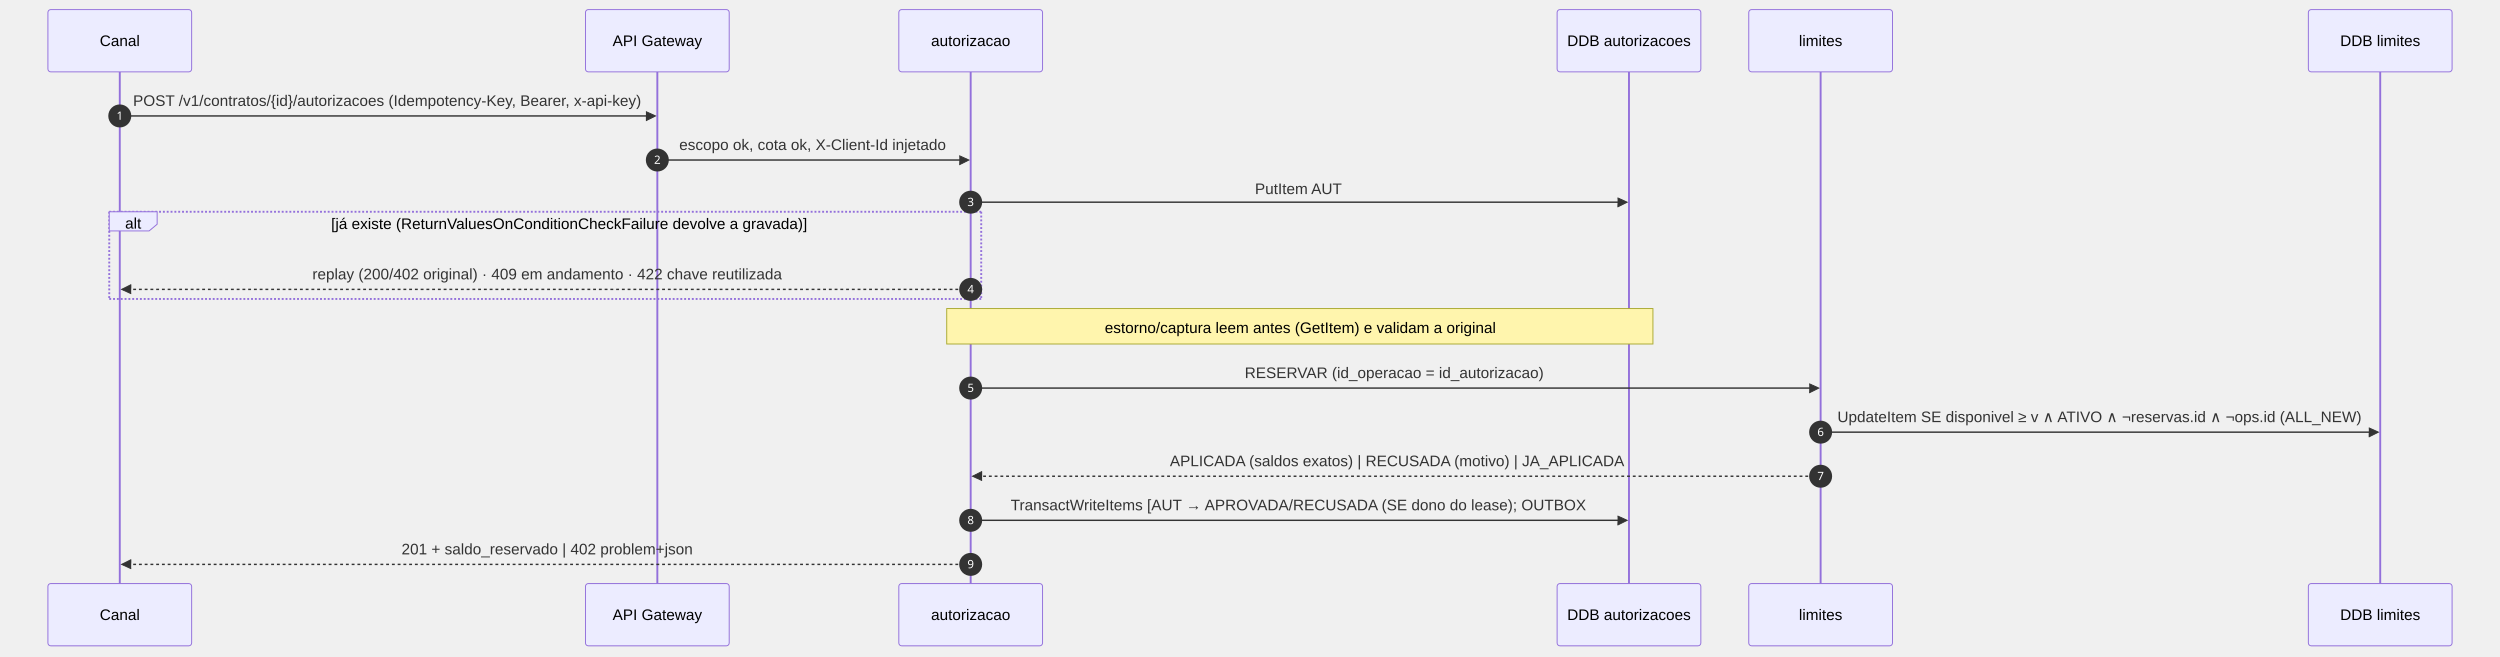
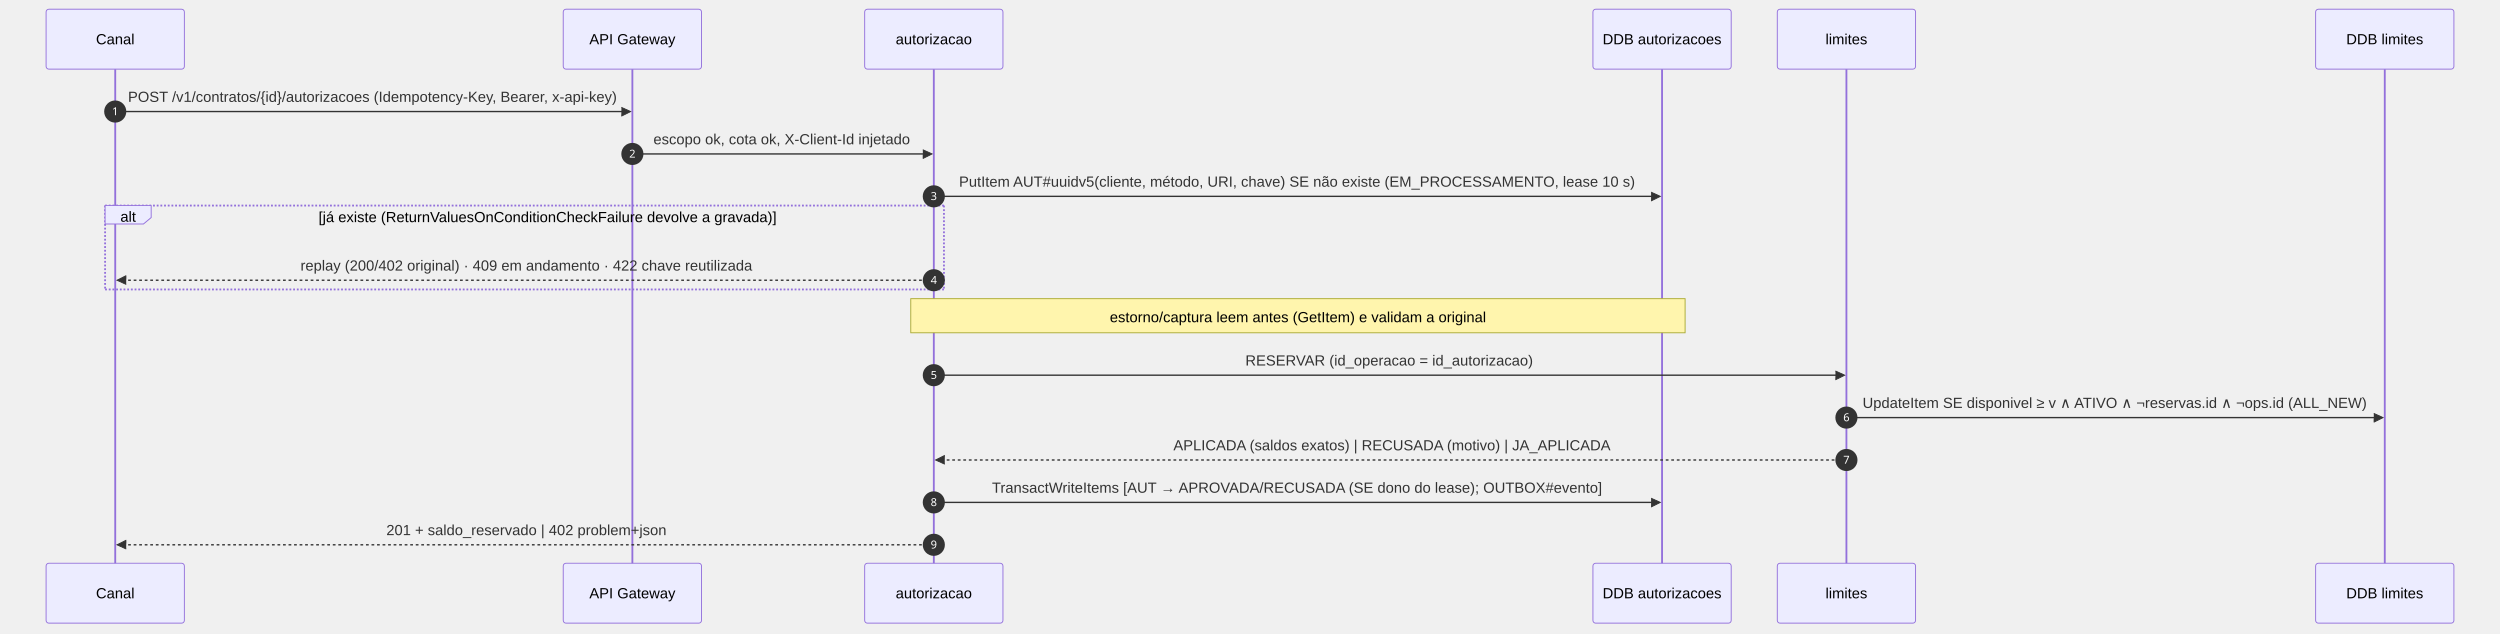
- <svg xmlns="http://www.w3.org/2000/svg" id="my-svg" width="100%" style="max-width: 2609px; background-color: white;" viewBox="-50 -10 2609 685" role="graphics-document document" aria-roledescription="sequence">
-   <g>
-     <rect x="2359" y="599" fill="#eaeaea" stroke="#666" width="150" height="65" name="DL" rx="3" ry="3" class="actor actor-bottom" />
-     <text x="2434" y="631.5" dominant-baseline="central" alignment-baseline="central" class="actor actor-box" style="text-anchor: middle; font-size: 16px; font-weight: 400;">
-       <tspan x="2434" dy="0">DDB limites</tspan>
-     </text>
-   </g>
-   <g>
-     <rect x="1775" y="599" fill="#eaeaea" stroke="#666" width="150" height="65" name="LIM" rx="3" ry="3" class="actor actor-bottom" />
-     <text x="1850" y="631.5" dominant-baseline="central" alignment-baseline="central" class="actor actor-box" style="text-anchor: middle; font-size: 16px; font-weight: 400;">
-       <tspan x="1850" dy="0">limites</tspan>
-     </text>
-   </g>
-   <g>
-     <rect x="1575" y="599" fill="#eaeaea" stroke="#666" width="150" height="65" name="DA" rx="3" ry="3" class="actor actor-bottom" />
-     <text x="1650" y="631.5" dominant-baseline="central" alignment-baseline="central" class="actor actor-box" style="text-anchor: middle; font-size: 16px; font-weight: 400;">
-       <tspan x="1650" dy="0">DDB autorizacoes</tspan>
-     </text>
-   </g>
-   <g>
-     <rect x="888" y="599" fill="#eaeaea" stroke="#666" width="150" height="65" name="AUT" rx="3" ry="3" class="actor actor-bottom" />
-     <text x="963" y="631.5" dominant-baseline="central" alignment-baseline="central" class="actor actor-box" style="text-anchor: middle; font-size: 16px; font-weight: 400;">
+ <svg xmlns="http://www.w3.org/2000/svg" id="my-svg" width="100%" style="max-width: 2712px; background-color: white;" viewBox="-50 -10 2712 687" role="graphics-document document" aria-roledescription="sequence">
+   <g>
+     <rect x="2462" y="601" fill="#eaeaea" stroke="#666" width="150" height="65" name="DL" rx="3" ry="3" class="actor actor-bottom" />
+     <text x="2537" y="633.5" dominant-baseline="central" alignment-baseline="central" class="actor actor-box" style="text-anchor: middle; font-size: 16px; font-weight: 400;">
+       <tspan x="2537" dy="0">DDB limites</tspan>
+     </text>
+   </g>
+   <g>
+     <rect x="1878" y="601" fill="#eaeaea" stroke="#666" width="150" height="65" name="LIM" rx="3" ry="3" class="actor actor-bottom" />
+     <text x="1953" y="633.5" dominant-baseline="central" alignment-baseline="central" class="actor actor-box" style="text-anchor: middle; font-size: 16px; font-weight: 400;">
+       <tspan x="1953" dy="0">limites</tspan>
+     </text>
+   </g>
+   <g>
+     <rect x="1678" y="601" fill="#eaeaea" stroke="#666" width="150" height="65" name="DA" rx="3" ry="3" class="actor actor-bottom" />
+     <text x="1753" y="633.5" dominant-baseline="central" alignment-baseline="central" class="actor actor-box" style="text-anchor: middle; font-size: 16px; font-weight: 400;">
+       <tspan x="1753" dy="0">DDB autorizacoes</tspan>
+     </text>
+   </g>
+   <g>
+     <rect x="888" y="601" fill="#eaeaea" stroke="#666" width="150" height="65" name="AUT" rx="3" ry="3" class="actor actor-bottom" />
+     <text x="963" y="633.5" dominant-baseline="central" alignment-baseline="central" class="actor actor-box" style="text-anchor: middle; font-size: 16px; font-weight: 400;">
      <tspan x="963" dy="0">autorizacao</tspan>
    </text>
  </g>
  <g>
-     <rect x="561" y="599" fill="#eaeaea" stroke="#666" width="150" height="65" name="GW" rx="3" ry="3" class="actor actor-bottom" />
-     <text x="636" y="631.5" dominant-baseline="central" alignment-baseline="central" class="actor actor-box" style="text-anchor: middle; font-size: 16px; font-weight: 400;">
+     <rect x="561" y="601" fill="#eaeaea" stroke="#666" width="150" height="65" name="GW" rx="3" ry="3" class="actor actor-bottom" />
+     <text x="636" y="633.5" dominant-baseline="central" alignment-baseline="central" class="actor actor-box" style="text-anchor: middle; font-size: 16px; font-weight: 400;">
      <tspan x="636" dy="0">API Gateway</tspan>
    </text>
  </g>
  <g>
-     <rect x="0" y="599" fill="#eaeaea" stroke="#666" width="150" height="65" name="Canal" rx="3" ry="3" class="actor actor-bottom" />
-     <text x="75" y="631.5" dominant-baseline="central" alignment-baseline="central" class="actor actor-box" style="text-anchor: middle; font-size: 16px; font-weight: 400;">
+     <rect x="0" y="601" fill="#eaeaea" stroke="#666" width="150" height="65" name="Canal" rx="3" ry="3" class="actor actor-bottom" />
+     <text x="75" y="633.5" dominant-baseline="central" alignment-baseline="central" class="actor actor-box" style="text-anchor: middle; font-size: 16px; font-weight: 400;">
      <tspan x="75" dy="0">Canal</tspan>
    </text>
  </g>
  <g>
-     <line id="actor5" x1="2434" y1="65" x2="2434" y2="599" class="actor-line 200" stroke-width="0.5px" stroke="#999" name="DL" data-et="life-line" data-id="DL" />
+     <line id="actor5" x1="2537" y1="65" x2="2537" y2="601" class="actor-line 200" stroke-width="0.5px" stroke="#999" name="DL" data-et="life-line" data-id="DL" />
    <g id="root-5" data-et="participant" data-type="participant" data-id="DL">
-       <rect x="2359" y="0" fill="#eaeaea" stroke="#666" width="150" height="65" name="DL" rx="3" ry="3" class="actor actor-top" />
-       <text x="2434" y="32.5" dominant-baseline="central" alignment-baseline="central" class="actor actor-box" style="text-anchor: middle; font-size: 16px; font-weight: 400;">
-         <tspan x="2434" dy="0">DDB limites</tspan>
-       </text>
-     </g>
-   </g>
-   <g>
-     <line id="actor4" x1="1850" y1="65" x2="1850" y2="599" class="actor-line 200" stroke-width="0.5px" stroke="#999" name="LIM" data-et="life-line" data-id="LIM" />
+       <rect x="2462" y="0" fill="#eaeaea" stroke="#666" width="150" height="65" name="DL" rx="3" ry="3" class="actor actor-top" />
+       <text x="2537" y="32.5" dominant-baseline="central" alignment-baseline="central" class="actor actor-box" style="text-anchor: middle; font-size: 16px; font-weight: 400;">
+         <tspan x="2537" dy="0">DDB limites</tspan>
+       </text>
+     </g>
+   </g>
+   <g>
+     <line id="actor4" x1="1953" y1="65" x2="1953" y2="601" class="actor-line 200" stroke-width="0.5px" stroke="#999" name="LIM" data-et="life-line" data-id="LIM" />
    <g id="root-4" data-et="participant" data-type="participant" data-id="LIM">
-       <rect x="1775" y="0" fill="#eaeaea" stroke="#666" width="150" height="65" name="LIM" rx="3" ry="3" class="actor actor-top" />
-       <text x="1850" y="32.5" dominant-baseline="central" alignment-baseline="central" class="actor actor-box" style="text-anchor: middle; font-size: 16px; font-weight: 400;">
-         <tspan x="1850" dy="0">limites</tspan>
-       </text>
-     </g>
-   </g>
-   <g>
-     <line id="actor3" x1="1650" y1="65" x2="1650" y2="599" class="actor-line 200" stroke-width="0.5px" stroke="#999" name="DA" data-et="life-line" data-id="DA" />
+       <rect x="1878" y="0" fill="#eaeaea" stroke="#666" width="150" height="65" name="LIM" rx="3" ry="3" class="actor actor-top" />
+       <text x="1953" y="32.5" dominant-baseline="central" alignment-baseline="central" class="actor actor-box" style="text-anchor: middle; font-size: 16px; font-weight: 400;">
+         <tspan x="1953" dy="0">limites</tspan>
+       </text>
+     </g>
+   </g>
+   <g>
+     <line id="actor3" x1="1753" y1="65" x2="1753" y2="601" class="actor-line 200" stroke-width="0.5px" stroke="#999" name="DA" data-et="life-line" data-id="DA" />
    <g id="root-3" data-et="participant" data-type="participant" data-id="DA">
-       <rect x="1575" y="0" fill="#eaeaea" stroke="#666" width="150" height="65" name="DA" rx="3" ry="3" class="actor actor-top" />
-       <text x="1650" y="32.5" dominant-baseline="central" alignment-baseline="central" class="actor actor-box" style="text-anchor: middle; font-size: 16px; font-weight: 400;">
-         <tspan x="1650" dy="0">DDB autorizacoes</tspan>
-       </text>
-     </g>
-   </g>
-   <g>
-     <line id="actor2" x1="963" y1="65" x2="963" y2="599" class="actor-line 200" stroke-width="0.5px" stroke="#999" name="AUT" data-et="life-line" data-id="AUT" />
+       <rect x="1678" y="0" fill="#eaeaea" stroke="#666" width="150" height="65" name="DA" rx="3" ry="3" class="actor actor-top" />
+       <text x="1753" y="32.5" dominant-baseline="central" alignment-baseline="central" class="actor actor-box" style="text-anchor: middle; font-size: 16px; font-weight: 400;">
+         <tspan x="1753" dy="0">DDB autorizacoes</tspan>
+       </text>
+     </g>
+   </g>
+   <g>
+     <line id="actor2" x1="963" y1="65" x2="963" y2="601" class="actor-line 200" stroke-width="0.5px" stroke="#999" name="AUT" data-et="life-line" data-id="AUT" />
    <g id="root-2" data-et="participant" data-type="participant" data-id="AUT">
      <rect x="888" y="0" fill="#eaeaea" stroke="#666" width="150" height="65" name="AUT" rx="3" ry="3" class="actor actor-top" />
      <text x="963" y="32.5" dominant-baseline="central" alignment-baseline="central" class="actor actor-box" style="text-anchor: middle; font-size: 16px; font-weight: 400;">
        <tspan x="963" dy="0">autorizacao</tspan>
      </text>
    </g>
  </g>
  <g>
-     <line id="actor1" x1="636" y1="65" x2="636" y2="599" class="actor-line 200" stroke-width="0.5px" stroke="#999" name="GW" data-et="life-line" data-id="GW" />
+     <line id="actor1" x1="636" y1="65" x2="636" y2="601" class="actor-line 200" stroke-width="0.5px" stroke="#999" name="GW" data-et="life-line" data-id="GW" />
    <g id="root-1" data-et="participant" data-type="participant" data-id="GW">
      <rect x="561" y="0" fill="#eaeaea" stroke="#666" width="150" height="65" name="GW" rx="3" ry="3" class="actor actor-top" />
      <text x="636" y="32.5" dominant-baseline="central" alignment-baseline="central" class="actor actor-box" style="text-anchor: middle; font-size: 16px; font-weight: 400;">
        <tspan x="636" dy="0">API Gateway</tspan>
      </text>
    </g>
  </g>
  <g>
-     <line id="actor0" x1="75" y1="65" x2="75" y2="599" class="actor-line 200" stroke-width="0.5px" stroke="#999" name="Canal" data-et="life-line" data-id="Canal" />
+     <line id="actor0" x1="75" y1="65" x2="75" y2="601" class="actor-line 200" stroke-width="0.5px" stroke="#999" name="Canal" data-et="life-line" data-id="Canal" />
    <g id="root-0" data-et="participant" data-type="participant" data-id="Canal">
      <rect x="0" y="0" fill="#eaeaea" stroke="#666" width="150" height="65" name="Canal" rx="3" ry="3" class="actor actor-top" />
      <text x="75" y="32.5" dominant-baseline="central" alignment-baseline="central" class="actor actor-box" style="text-anchor: middle; font-size: 16px; font-weight: 400;">
        <tspan x="75" dy="0">Canal</tspan>
      </text>
    </g>
  </g>
  <style>#my-svg{font-family:"trebuchet ms",verdana,arial,sans-serif;font-size:16px;fill:#333;}@keyframes edge-animation-frame{from{stroke-dashoffset:0;}}@keyframes dash{to{stroke-dashoffset:0;}}#my-svg .edge-animation-slow{stroke-dasharray:9,5!important;stroke-dashoffset:900;animation:dash 50s linear infinite;stroke-linecap:round;}#my-svg .edge-animation-fast{stroke-dasharray:9,5!important;stroke-dashoffset:900;animation:dash 20s linear infinite;stroke-linecap:round;}#my-svg .error-icon{fill:#552222;}#my-svg .error-text{fill:#552222;stroke:#552222;}#my-svg .edge-thickness-normal{stroke-width:1px;}#my-svg .edge-thickness-thick{stroke-width:3.5px;}#my-svg .edge-pattern-solid{stroke-dasharray:0;}#my-svg .edge-thickness-invisible{stroke-width:0;fill:none;}#my-svg .edge-pattern-dashed{stroke-dasharray:3;}#my-svg .edge-pattern-dotted{stroke-dasharray:2;}#my-svg .marker{fill:#333333;stroke:#333333;}#my-svg .marker.cross{stroke:#333333;}#my-svg svg{font-family:"trebuchet ms",verdana,arial,sans-serif;font-size:16px;}#my-svg p{margin:0;}#my-svg .actor{stroke:#9370DB;fill:#ECECFF;stroke-width:1;}#my-svg rect.actor.outer-path[data-look="neo"]{filter:drop-shadow(1px 2px 2px rgba(185, 185, 185, 1));}#my-svg rect.note[data-look="neo"]{stroke:#aaaa33;fill:#fff5ad;filter:drop-shadow(1px 2px 2px rgba(185, 185, 185, 1));}#my-svg text.actor&gt;tspan{fill:black;stroke:none;}#my-svg .actor-line{stroke:#9370DB;}#my-svg .innerArc{stroke-width:1.5;stroke-dasharray:none;}#my-svg .messageLine0{stroke-width:1.5;stroke-dasharray:none;stroke:#333;}#my-svg .messageLine1{stroke-width:1.5;stroke-dasharray:2,2;stroke:#333;}#my-svg [id$="-arrowhead"] path{fill:#333;stroke:#333;}#my-svg .sequenceNumber{fill:white;}#my-svg [id$="-sequencenumber"]{fill:#333;}#my-svg [id$="-crosshead"] path{fill:#333;stroke:#333;}#my-svg .messageText{fill:#333;stroke:none;}#my-svg .labelBox{stroke:#9370DB;fill:#ECECFF;filter:none;}#my-svg .labelText,#my-svg .labelText&gt;tspan{fill:black;stroke:none;}#my-svg .loopText,#my-svg .loopText&gt;tspan{fill:black;stroke:none;}#my-svg .sectionTitle,#my-svg .sectionTitle&gt;tspan{fill:black;stroke:none;}#my-svg .loopLine{stroke-width:2px;stroke-dasharray:2,2;stroke:#9370DB;fill:#9370DB;}#my-svg .note{stroke:#aaaa33;fill:#fff5ad;}#my-svg .noteText,#my-svg .noteText&gt;tspan{fill:black;stroke:none;font-weight:normal;}#my-svg .activation0{fill:#f4f4f4;stroke:#666;}#my-svg .activation1{fill:#f4f4f4;stroke:#666;}#my-svg .activation2{fill:#f4f4f4;stroke:#666;}#my-svg .actorPopupMenu{position:absolute;}#my-svg .actorPopupMenuPanel{position:absolute;fill:#ECECFF;box-shadow:0px 8px 16px 0px rgba(0,0,0,0.2);filter:drop-shadow(3px 5px 2px rgb(0 0 0 / 0.4));}#my-svg .actor-man circle,#my-svg line{fill:#ECECFF;stroke-width:2px;}#my-svg g rect.rect{filter:drop-shadow(1px 2px 2px rgba(185, 185, 185, 1));stroke:#9370DB;}#my-svg .node .neo-node{stroke:#9370DB;}#my-svg [data-look="neo"].node rect,#my-svg [data-look="neo"].cluster rect,#my-svg [data-look="neo"].node polygon{stroke:#9370DB;filter:drop-shadow(1px 2px 2px rgba(185, 185, 185, 1));}#my-svg [data-look="neo"].swimlane.cluster rect{filter:none;}#my-svg [data-look="neo"].node path{stroke:#9370DB;stroke-width:1px;}#my-svg [data-look="neo"].node .outer-path{filter:drop-shadow(1px 2px 2px rgba(185, 185, 185, 1));}#my-svg [data-look="neo"].node .neo-line path{stroke:#9370DB;filter:none;}#my-svg [data-look="neo"].node circle{stroke:#9370DB;filter:drop-shadow(1px 2px 2px rgba(185, 185, 185, 1));}#my-svg [data-look="neo"].node circle .state-start{fill:#000000;}#my-svg [data-look="neo"].icon-shape .icon{fill:#9370DB;filter:drop-shadow(1px 2px 2px rgba(185, 185, 185, 1));}#my-svg [data-look="neo"].icon-shape .icon-neo path{stroke:#9370DB;filter:drop-shadow(1px 2px 2px rgba(185, 185, 185, 1));}#my-svg :root{--mermaid-font-family:"trebuchet ms",verdana,arial,sans-serif;}</style>
  <g />
  <defs>
    <symbol id="my-svg-computer" width="24" height="24">
      <path transform="scale(.5)" d="M2 2v13h20v-13h-20zm18 11h-16v-9h16v9zm-10.228 6l.466-1h3.524l.467 1h-4.457zm14.228 3h-24l2-6h2.104l-1.33 4h18.45l-1.297-4h2.073l2 6zm-5-10h-14v-7h14v7z" />
    </symbol>
  </defs>
  <defs>
    <symbol id="my-svg-database" fill-rule="evenodd" clip-rule="evenodd">
      <path transform="scale(.5)" d="M12.258.001l.256.004.255.005.253.008.251.01.249.012.247.015.246.016.242.019.241.02.239.023.236.024.233.027.231.028.229.031.225.032.223.034.22.036.217.038.214.04.211.041.208.043.205.045.201.046.198.048.194.05.191.051.187.053.183.054.18.056.175.057.172.059.168.06.163.061.16.063.155.064.15.066.074.033.073.033.071.034.07.034.069.035.068.035.067.035.066.035.064.036.064.036.062.036.06.036.06.037.058.037.058.037.055.038.055.038.053.038.052.038.051.039.05.039.048.039.047.039.045.04.044.04.043.04.041.04.04.041.039.041.037.041.036.041.034.041.033.042.032.042.03.042.029.042.027.042.026.043.024.043.023.043.021.043.02.043.018.044.017.043.015.044.013.044.012.044.011.045.009.044.007.045.006.045.004.045.002.045.001.045v17l-.001.045-.002.045-.004.045-.006.045-.007.045-.009.044-.011.045-.012.044-.013.044-.015.044-.017.043-.018.044-.02.043-.021.043-.023.043-.024.043-.026.043-.027.042-.029.042-.03.042-.032.042-.033.042-.034.041-.036.041-.037.041-.039.041-.04.041-.041.04-.043.04-.044.04-.045.04-.047.039-.048.039-.05.039-.051.039-.052.038-.053.038-.055.038-.055.038-.058.037-.058.037-.06.037-.06.036-.062.036-.064.036-.064.036-.066.035-.067.035-.068.035-.069.035-.07.034-.071.034-.073.033-.074.033-.15.066-.155.064-.16.063-.163.061-.168.06-.172.059-.175.057-.18.056-.183.054-.187.053-.191.051-.194.05-.198.048-.201.046-.205.045-.208.043-.211.041-.214.04-.217.038-.22.036-.223.034-.225.032-.229.031-.231.028-.233.027-.236.024-.239.023-.241.02-.242.019-.246.016-.247.015-.249.012-.251.01-.253.008-.255.005-.256.004-.258.001-.258-.001-.256-.004-.255-.005-.253-.008-.251-.01-.249-.012-.247-.015-.245-.016-.243-.019-.241-.02-.238-.023-.236-.024-.234-.027-.231-.028-.228-.031-.226-.032-.223-.034-.22-.036-.217-.038-.214-.04-.211-.041-.208-.043-.204-.045-.201-.046-.198-.048-.195-.05-.19-.051-.187-.053-.184-.054-.179-.056-.176-.057-.172-.059-.167-.06-.164-.061-.159-.063-.155-.064-.151-.066-.074-.033-.072-.033-.072-.034-.07-.034-.069-.035-.068-.035-.067-.035-.066-.035-.064-.036-.063-.036-.062-.036-.061-.036-.06-.037-.058-.037-.057-.037-.056-.038-.055-.038-.053-.038-.052-.038-.051-.039-.049-.039-.049-.039-.046-.039-.046-.04-.044-.04-.043-.04-.041-.04-.04-.041-.039-.041-.037-.041-.036-.041-.034-.041-.033-.042-.032-.042-.03-.042-.029-.042-.027-.042-.026-.043-.024-.043-.023-.043-.021-.043-.02-.043-.018-.044-.017-.043-.015-.044-.013-.044-.012-.044-.011-.045-.009-.044-.007-.045-.006-.045-.004-.045-.002-.045-.001-.045v-17l.001-.045.002-.045.004-.045.006-.045.007-.045.009-.044.011-.045.012-.044.013-.044.015-.044.017-.043.018-.044.02-.043.021-.043.023-.043.024-.043.026-.043.027-.042.029-.042.03-.042.032-.042.033-.042.034-.041.036-.041.037-.041.039-.041.04-.041.041-.04.043-.04.044-.04.046-.04.046-.039.049-.039.049-.039.051-.039.052-.038.053-.038.055-.038.056-.038.057-.037.058-.037.06-.037.061-.036.062-.036.063-.036.064-.036.066-.035.067-.035.068-.035.069-.035.07-.034.072-.034.072-.033.074-.033.151-.066.155-.064.159-.063.164-.061.167-.06.172-.059.176-.057.179-.056.184-.054.187-.053.19-.051.195-.05.198-.048.201-.046.204-.045.208-.043.211-.041.214-.04.217-.038.22-.036.223-.034.226-.032.228-.031.231-.028.234-.027.236-.024.238-.023.241-.02.243-.019.245-.016.247-.015.249-.012.251-.01.253-.008.255-.005.256-.004.258-.001.258.001zm-9.258 20.499v.01l.001.021.003.021.004.022.005.021.006.022.007.022.009.023.01.022.011.023.012.023.013.023.015.023.016.024.017.023.018.024.019.024.021.024.022.025.023.024.024.025.052.049.056.05.061.051.066.051.07.051.075.051.079.052.084.052.088.052.092.052.097.052.102.051.105.052.11.052.114.051.119.051.123.051.127.05.131.05.135.05.139.048.144.049.147.047.152.047.155.047.16.045.163.045.167.043.171.043.176.041.178.041.183.039.187.039.19.037.194.035.197.035.202.033.204.031.209.03.212.029.216.027.219.025.222.024.226.021.23.02.233.018.236.016.24.015.243.012.246.01.249.008.253.005.256.004.259.001.26-.001.257-.004.254-.005.25-.008.247-.011.244-.012.241-.014.237-.016.233-.018.231-.021.226-.021.224-.024.22-.026.216-.027.212-.028.21-.031.205-.031.202-.034.198-.034.194-.036.191-.037.187-.039.183-.04.179-.04.175-.042.172-.043.168-.044.163-.045.16-.046.155-.046.152-.047.148-.048.143-.049.139-.049.136-.05.131-.05.126-.05.123-.051.118-.052.114-.051.11-.052.106-.052.101-.052.096-.052.092-.052.088-.053.083-.051.079-.052.074-.052.07-.051.065-.051.06-.051.056-.05.051-.05.023-.024.023-.025.021-.024.02-.024.019-.024.018-.024.017-.024.015-.023.014-.024.013-.023.012-.023.01-.023.01-.022.008-.022.006-.022.006-.022.004-.022.004-.021.001-.021.001-.021v-4.127l-.077.055-.08.053-.083.054-.085.053-.087.052-.09.052-.093.051-.095.05-.097.05-.1.049-.102.049-.105.048-.106.047-.109.047-.111.046-.114.045-.115.045-.118.044-.12.043-.122.042-.124.042-.126.041-.128.04-.13.04-.132.038-.134.038-.135.037-.138.037-.139.035-.142.035-.143.034-.144.033-.147.032-.148.031-.15.03-.151.03-.153.029-.154.027-.156.027-.158.026-.159.025-.161.024-.162.023-.163.022-.165.021-.166.02-.167.019-.169.018-.169.017-.171.016-.173.015-.173.014-.175.013-.175.012-.177.011-.178.01-.179.008-.179.008-.181.006-.182.005-.182.004-.184.003-.184.002h-.37l-.184-.002-.184-.003-.182-.004-.182-.005-.181-.006-.179-.008-.179-.008-.178-.01-.176-.011-.176-.012-.175-.013-.173-.014-.172-.015-.171-.016-.17-.017-.169-.018-.167-.019-.166-.02-.165-.021-.163-.022-.162-.023-.161-.024-.159-.025-.157-.026-.156-.027-.155-.027-.153-.029-.151-.03-.15-.03-.148-.031-.146-.032-.145-.033-.143-.034-.141-.035-.14-.035-.137-.037-.136-.037-.134-.038-.132-.038-.13-.04-.128-.04-.126-.041-.124-.042-.122-.042-.12-.044-.117-.043-.116-.045-.113-.045-.112-.046-.109-.047-.106-.047-.105-.048-.102-.049-.1-.049-.097-.05-.095-.05-.093-.052-.09-.051-.087-.052-.085-.053-.083-.054-.08-.054-.077-.054v4.127zm0-5.654v.011l.001.021.003.021.004.021.005.022.006.022.007.022.009.022.01.022.011.023.012.023.013.023.015.024.016.023.017.024.018.024.019.024.021.024.022.024.023.025.024.024.052.05.056.05.061.05.066.051.07.051.075.052.079.051.084.052.088.052.092.052.097.052.102.052.105.052.11.051.114.051.119.052.123.05.127.051.131.05.135.049.139.049.144.048.147.048.152.047.155.046.16.045.163.045.167.044.171.042.176.042.178.04.183.04.187.038.19.037.194.036.197.034.202.033.204.032.209.03.212.028.216.027.219.025.222.024.226.022.23.02.233.018.236.016.24.014.243.012.246.01.249.008.253.006.256.003.259.001.26-.001.257-.003.254-.006.25-.008.247-.01.244-.012.241-.015.237-.016.233-.018.231-.02.226-.022.224-.024.22-.025.216-.027.212-.029.21-.03.205-.032.202-.033.198-.035.194-.036.191-.037.187-.039.183-.039.179-.041.175-.042.172-.043.168-.044.163-.045.16-.045.155-.047.152-.047.148-.048.143-.048.139-.05.136-.049.131-.05.126-.051.123-.051.118-.051.114-.052.11-.052.106-.052.101-.052.096-.052.092-.052.088-.052.083-.052.079-.052.074-.051.07-.052.065-.051.06-.05.056-.051.051-.049.023-.025.023-.024.021-.025.02-.024.019-.024.018-.024.017-.024.015-.023.014-.023.013-.024.012-.022.01-.023.01-.023.008-.022.006-.022.006-.022.004-.021.004-.022.001-.021.001-.021v-4.139l-.077.054-.08.054-.083.054-.085.052-.087.053-.09.051-.093.051-.095.051-.097.05-.1.049-.102.049-.105.048-.106.047-.109.047-.111.046-.114.045-.115.044-.118.044-.12.044-.122.042-.124.042-.126.041-.128.04-.13.039-.132.039-.134.038-.135.037-.138.036-.139.036-.142.035-.143.033-.144.033-.147.033-.148.031-.15.03-.151.03-.153.028-.154.028-.156.027-.158.026-.159.025-.161.024-.162.023-.163.022-.165.021-.166.02-.167.019-.169.018-.169.017-.171.016-.173.015-.173.014-.175.013-.175.012-.177.011-.178.009-.179.009-.179.007-.181.007-.182.005-.182.004-.184.003-.184.002h-.37l-.184-.002-.184-.003-.182-.004-.182-.005-.181-.007-.179-.007-.179-.009-.178-.009-.176-.011-.176-.012-.175-.013-.173-.014-.172-.015-.171-.016-.17-.017-.169-.018-.167-.019-.166-.02-.165-.021-.163-.022-.162-.023-.161-.024-.159-.025-.157-.026-.156-.027-.155-.028-.153-.028-.151-.03-.15-.03-.148-.031-.146-.033-.145-.033-.143-.033-.141-.035-.14-.036-.137-.036-.136-.037-.134-.038-.132-.039-.13-.039-.128-.04-.126-.041-.124-.042-.122-.043-.12-.043-.117-.044-.116-.044-.113-.046-.112-.046-.109-.046-.106-.047-.105-.048-.102-.049-.1-.049-.097-.05-.095-.051-.093-.051-.09-.051-.087-.053-.085-.052-.083-.054-.08-.054-.077-.054v4.139zm0-5.666v.011l.001.02.003.022.004.021.005.022.006.021.007.022.009.023.01.022.011.023.012.023.013.023.015.023.016.024.017.024.018.023.019.024.021.025.022.024.023.024.024.025.052.05.056.05.061.05.066.051.07.051.075.052.079.051.084.052.088.052.092.052.097.052.102.052.105.051.11.052.114.051.119.051.123.051.127.05.131.05.135.05.139.049.144.048.147.048.152.047.155.046.16.045.163.045.167.043.171.043.176.042.178.04.183.04.187.038.19.037.194.036.197.034.202.033.204.032.209.03.212.028.216.027.219.025.222.024.226.021.23.02.233.018.236.017.24.014.243.012.246.01.249.008.253.006.256.003.259.001.26-.001.257-.003.254-.006.25-.008.247-.01.244-.013.241-.014.237-.016.233-.018.231-.02.226-.022.224-.024.22-.025.216-.027.212-.029.21-.03.205-.032.202-.033.198-.035.194-.036.191-.037.187-.039.183-.039.179-.041.175-.042.172-.043.168-.044.163-.045.16-.045.155-.047.152-.047.148-.048.143-.049.139-.049.136-.049.131-.051.126-.05.123-.051.118-.052.114-.051.11-.052.106-.052.101-.052.096-.052.092-.052.088-.052.083-.052.079-.052.074-.052.07-.051.065-.051.06-.051.056-.05.051-.049.023-.025.023-.025.021-.024.02-.024.019-.024.018-.024.017-.024.015-.023.014-.024.013-.023.012-.023.01-.022.01-.023.008-.022.006-.022.006-.022.004-.022.004-.021.001-.021.001-.021v-4.153l-.077.054-.08.054-.083.053-.085.053-.087.053-.09.051-.093.051-.095.051-.097.05-.1.049-.102.048-.105.048-.106.048-.109.046-.111.046-.114.046-.115.044-.118.044-.12.043-.122.043-.124.042-.126.041-.128.04-.13.039-.132.039-.134.038-.135.037-.138.036-.139.036-.142.034-.143.034-.144.033-.147.032-.148.032-.15.03-.151.03-.153.028-.154.028-.156.027-.158.026-.159.024-.161.024-.162.023-.163.023-.165.021-.166.02-.167.019-.169.018-.169.017-.171.016-.173.015-.173.014-.175.013-.175.012-.177.01-.178.01-.179.009-.179.007-.181.006-.182.006-.182.004-.184.003-.184.001-.185.001-.185-.001-.184-.001-.184-.003-.182-.004-.182-.006-.181-.006-.179-.007-.179-.009-.178-.01-.176-.01-.176-.012-.175-.013-.173-.014-.172-.015-.171-.016-.17-.017-.169-.018-.167-.019-.166-.02-.165-.021-.163-.023-.162-.023-.161-.024-.159-.024-.157-.026-.156-.027-.155-.028-.153-.028-.151-.03-.15-.03-.148-.032-.146-.032-.145-.033-.143-.034-.141-.034-.14-.036-.137-.036-.136-.037-.134-.038-.132-.039-.13-.039-.128-.041-.126-.041-.124-.041-.122-.043-.12-.043-.117-.044-.116-.044-.113-.046-.112-.046-.109-.046-.106-.048-.105-.048-.102-.048-.1-.05-.097-.049-.095-.051-.093-.051-.09-.052-.087-.052-.085-.053-.083-.053-.08-.054-.077-.054v4.153zm8.74-8.179l-.257.004-.254.005-.25.008-.247.011-.244.012-.241.014-.237.016-.233.018-.231.021-.226.022-.224.023-.22.026-.216.027-.212.028-.21.031-.205.032-.202.033-.198.034-.194.036-.191.038-.187.038-.183.04-.179.041-.175.042-.172.043-.168.043-.163.045-.16.046-.155.046-.152.048-.148.048-.143.048-.139.049-.136.05-.131.05-.126.051-.123.051-.118.051-.114.052-.11.052-.106.052-.101.052-.096.052-.092.052-.088.052-.083.052-.079.052-.074.051-.07.052-.065.051-.06.05-.056.05-.051.05-.023.025-.023.024-.021.024-.02.025-.019.024-.018.024-.017.023-.015.024-.014.023-.013.023-.012.023-.01.023-.01.022-.008.022-.006.023-.006.021-.004.022-.004.021-.001.021-.001.021.001.021.001.021.004.021.004.022.006.021.006.023.008.022.01.022.01.023.012.023.013.023.014.023.015.024.017.023.018.024.019.024.02.025.021.024.023.024.023.025.051.05.056.05.06.05.065.051.07.052.074.051.079.052.083.052.088.052.092.052.096.052.101.052.106.052.11.052.114.052.118.051.123.051.126.051.131.05.136.05.139.049.143.048.148.048.152.048.155.046.16.046.163.045.168.043.172.043.175.042.179.041.183.04.187.038.191.038.194.036.198.034.202.033.205.032.21.031.212.028.216.027.22.026.224.023.226.022.231.021.233.018.237.016.241.014.244.012.247.011.25.008.254.005.257.004.26.001.26-.001.257-.004.254-.005.25-.008.247-.011.244-.012.241-.014.237-.016.233-.018.231-.021.226-.022.224-.023.22-.026.216-.027.212-.028.21-.031.205-.032.202-.033.198-.034.194-.036.191-.038.187-.038.183-.04.179-.041.175-.042.172-.043.168-.043.163-.045.16-.046.155-.046.152-.048.148-.048.143-.048.139-.049.136-.05.131-.05.126-.051.123-.051.118-.051.114-.052.11-.052.106-.052.101-.052.096-.052.092-.052.088-.052.083-.052.079-.052.074-.051.07-.052.065-.051.06-.05.056-.05.051-.05.023-.025.023-.024.021-.024.02-.025.019-.024.018-.024.017-.023.015-.024.014-.023.013-.023.012-.023.01-.023.01-.022.008-.022.006-.023.006-.021.004-.022.004-.021.001-.021.001-.021-.001-.021-.001-.021-.004-.021-.004-.022-.006-.021-.006-.023-.008-.022-.01-.022-.01-.023-.012-.023-.013-.023-.014-.023-.015-.024-.017-.023-.018-.024-.019-.024-.02-.025-.021-.024-.023-.024-.023-.025-.051-.05-.056-.05-.06-.05-.065-.051-.07-.052-.074-.051-.079-.052-.083-.052-.088-.052-.092-.052-.096-.052-.101-.052-.106-.052-.11-.052-.114-.052-.118-.051-.123-.051-.126-.051-.131-.05-.136-.05-.139-.049-.143-.048-.148-.048-.152-.048-.155-.046-.16-.046-.163-.045-.168-.043-.172-.043-.175-.042-.179-.041-.183-.04-.187-.038-.191-.038-.194-.036-.198-.034-.202-.033-.205-.032-.21-.031-.212-.028-.216-.027-.22-.026-.224-.023-.226-.022-.231-.021-.233-.018-.237-.016-.241-.014-.244-.012-.247-.011-.25-.008-.254-.005-.257-.004-.26-.001-.26.001z" />
    </symbol>
  </defs>
  <defs>
    <symbol id="my-svg-clock" width="24" height="24">
      <path transform="scale(.5)" d="M12 2c5.514 0 10 4.486 10 10s-4.486 10-10 10-10-4.486-10-10 4.486-10 10-10zm0-2c-6.627 0-12 5.373-12 12s5.373 12 12 12 12-5.373 12-12-5.373-12-12-12zm5.848 12.459c.202.038.202.333.001.372-1.907.361-6.045 1.111-6.547 1.111-.719 0-1.301-.582-1.301-1.301 0-.512.77-5.447 1.125-7.445.034-.192.312-.181.343.014l.985 6.238 5.394 1.011z" />
    </symbol>
  </defs>
  <defs>
    <marker id="my-svg-arrowhead" refX="7.9" refY="5" markerUnits="userSpaceOnUse" markerWidth="12" markerHeight="12" orient="auto-start-reverse">
      <path d="M -1 0 L 10 5 L 0 10 z" />
    </marker>
  </defs>
  <defs>
    <marker id="my-svg-crosshead" markerWidth="15" markerHeight="8" orient="auto" refX="4" refY="4.5">
      <path fill="none" stroke="#000000" stroke-width="1pt" d="M 1,2 L 6,7 M 6,2 L 1,7" style="stroke-dasharray: 0, 0;" />
    </marker>
  </defs>
  <defs>
    <marker id="my-svg-filled-head" refX="15.5" refY="7" markerWidth="20" markerHeight="28" orient="auto">
      <path d="M 18,7 L9,13 L14,7 L9,1 Z" />
    </marker>
  </defs>
  <defs>
    <marker id="my-svg-sequencenumber" refX="15" refY="15" markerWidth="60" markerHeight="40" orient="auto">
      <circle cx="15" cy="15" r="6" />
    </marker>
  </defs>
  <defs>
    <marker id="my-svg-solidTopArrowHead" refX="7.9" refY="7.25" markerUnits="userSpaceOnUse" markerWidth="12" markerHeight="12" orient="auto-start-reverse">
      <path d="M 0 0 L 10 8 L 0 8 z" />
    </marker>
  </defs>
  <defs>
    <marker id="my-svg-solidBottomArrowHead" refX="7.9" refY="0.75" markerUnits="userSpaceOnUse" markerWidth="12" markerHeight="12" orient="auto-start-reverse">
      <path d="M 0 0 L 10 0 L 0 8 z" />
    </marker>
  </defs>
  <defs>
    <marker id="my-svg-stickTopArrowHead" refX="7.5" refY="7" markerUnits="userSpaceOnUse" markerWidth="12" markerHeight="12" orient="auto-start-reverse">
      <path d="M 0 0 L 7 7" stroke="black" stroke-width="1.5" fill="none" />
    </marker>
  </defs>
  <defs>
    <marker id="my-svg-stickBottomArrowHead" refX="7.5" refY="0" markerUnits="userSpaceOnUse" markerWidth="12" markerHeight="12" orient="auto-start-reverse">
      <path d="M 0 7 L 7 0" stroke="black" stroke-width="1.5" fill="none" />
    </marker>
  </defs>
  <g data-et="control-structure" data-id="i6">
-     <line x1="64" y1="211" x2="974" y2="211" class="loopLine" />
-     <line x1="974" y1="211" x2="974" y2="302" class="loopLine" />
-     <line x1="64" y1="302" x2="974" y2="302" class="loopLine" />
-     <line x1="64" y1="211" x2="64" y2="302" class="loopLine" />
-     <polygon points="64,211 114,211 114,224 105.6,231 64,231" class="labelBox" />
-     <text x="89" y="224" text-anchor="middle" dominant-baseline="middle" alignment-baseline="middle" class="labelText" style="font-size: 16px; font-weight: 400;">alt</text>
-     <text x="544" y="229" text-anchor="middle" class="loopText" style="font-size: 16px; font-weight: 400;">
+     <line x1="64" y1="213" x2="974" y2="213" class="loopLine" />
+     <line x1="974" y1="213" x2="974" y2="304" class="loopLine" />
+     <line x1="64" y1="304" x2="974" y2="304" class="loopLine" />
+     <line x1="64" y1="213" x2="64" y2="304" class="loopLine" />
+     <polygon points="64,213 114,213 114,226 105.6,233 64,233" class="labelBox" />
+     <text x="89" y="226" text-anchor="middle" dominant-baseline="middle" alignment-baseline="middle" class="labelText" style="font-size: 16px; font-weight: 400;">alt</text>
+     <text x="544" y="231" text-anchor="middle" class="loopText" style="font-size: 16px; font-weight: 400;">
      <tspan x="544">[já existe (ReturnValuesOnConditionCheckFailure devolve a gravada)]</tspan>
    </text>
  </g>
  <g data-et="note" data-id="i7">
-     <rect x="938" y="312" fill="#EDF2AE" stroke="#666" width="737" height="37" class="note" />
-     <text x="1307" y="317" text-anchor="middle" dominant-baseline="middle" alignment-baseline="middle" class="noteText" dy="1em" style="font-size: 16px; font-weight: 400;">
-       <tspan x="1307">estorno/captura leem antes (GetItem) e validam a original</tspan>
+     <rect x="938" y="314" fill="#EDF2AE" stroke="#666" width="840" height="37" class="note" />
+     <text x="1358" y="319" text-anchor="middle" dominant-baseline="middle" alignment-baseline="middle" class="noteText" dy="1em" style="font-size: 16px; font-weight: 400;">
+       <tspan x="1358">estorno/captura leem antes (GetItem) e validam a original</tspan>
    </text>
  </g>
  <text x="354" y="80" text-anchor="middle" dominant-baseline="middle" alignment-baseline="middle" class="messageText" dy="1em" style="font-size: 16px; font-weight: 400;">POST /v1/contratos/{id}/autorizacoes (Idempotency-Key, Bearer, x-api-key)</text>
  <line x1="82" y1="111" x2="632" y2="111" class="messageLine0" data-et="message" data-id="i1" data-from="Canal" data-to="GW" stroke-width="2" stroke="none" marker-end="url(#my-svg-arrowhead)" style="fill: none;" />
  <line x1="75" y1="111" x2="75" y2="111" stroke-width="0" marker-start="url(#my-svg-sequencenumber)" />
  <text x="75" y="115" font-family="sans-serif" font-size="12px" text-anchor="middle" class="sequenceNumber">1</text>
  <text x="798" y="126" text-anchor="middle" dominant-baseline="middle" alignment-baseline="middle" class="messageText" dy="1em" style="font-size: 16px; font-weight: 400;">escopo ok, cota ok, X-Client-Id injetado</text>
  <line x1="643" y1="157" x2="959" y2="157" class="messageLine0" data-et="message" data-id="i2" data-from="GW" data-to="AUT" stroke-width="2" stroke="none" marker-end="url(#my-svg-arrowhead)" style="fill: none;" />
  <line x1="636" y1="157" x2="636" y2="157" stroke-width="0" marker-start="url(#my-svg-sequencenumber)" />
  <text x="636" y="161" font-family="sans-serif" font-size="12px" text-anchor="middle" class="sequenceNumber">2</text>
-   <text x="1305" y="172" text-anchor="middle" dominant-baseline="middle" alignment-baseline="middle" class="messageText" dy="1em" style="font-size: 16px; font-weight: 400;">PutItem AUT</text>
-   <line x1="970" y1="201" x2="1646" y2="201" class="messageLine0" data-et="message" data-id="i3" data-from="AUT" data-to="DA" stroke-width="2" stroke="none" marker-end="url(#my-svg-arrowhead)" style="fill: none;" />
-   <line x1="963" y1="201" x2="963" y2="201" stroke-width="0" marker-start="url(#my-svg-sequencenumber)" />
-   <text x="963" y="205" font-family="sans-serif" font-size="12px" text-anchor="middle" class="sequenceNumber">3</text>
-   <text x="521" y="261" text-anchor="middle" dominant-baseline="middle" alignment-baseline="middle" class="messageText" dy="1em" style="font-size: 16px; font-weight: 400;">replay (200/402 original) · 409 em andamento · 422 chave reutilizada</text>
-   <line x1="968" y1="292" x2="79" y2="292" class="messageLine1" data-et="message" data-id="i5" data-from="AUT" data-to="Canal" stroke-width="2" stroke="none" marker-end="url(#my-svg-arrowhead)" style="stroke-dasharray: 3, 3; fill: none;" />
-   <line x1="963" y1="292" x2="963" y2="292" stroke-width="0" marker-start="url(#my-svg-sequencenumber)" />
-   <text x="963" y="296" font-family="sans-serif" font-size="12px" text-anchor="middle" class="sequenceNumber">4</text>
-   <text x="1405" y="364" text-anchor="middle" dominant-baseline="middle" alignment-baseline="middle" class="messageText" dy="1em" style="font-size: 16px; font-weight: 400;">RESERVAR (id_operacao = id_autorizacao)</text>
-   <line x1="970" y1="395" x2="1846" y2="395" class="messageLine0" data-et="message" data-id="i8" data-from="AUT" data-to="LIM" stroke-width="2" stroke="none" marker-end="url(#my-svg-arrowhead)" style="fill: none;" />
-   <line x1="963" y1="395" x2="963" y2="395" stroke-width="0" marker-start="url(#my-svg-sequencenumber)" />
-   <text x="963" y="399" font-family="sans-serif" font-size="12px" text-anchor="middle" class="sequenceNumber">5</text>
-   <text x="2141" y="410" text-anchor="middle" dominant-baseline="middle" alignment-baseline="middle" class="messageText" dy="1em" style="font-size: 16px; font-weight: 400;">UpdateItem SE disponivel ≥ v ∧ ATIVO ∧ ¬reservas.id ∧ ¬ops.id (ALL_NEW)</text>
-   <line x1="1857" y1="441" x2="2430" y2="441" class="messageLine0" data-et="message" data-id="i9" data-from="LIM" data-to="DL" stroke-width="2" stroke="none" marker-end="url(#my-svg-arrowhead)" style="fill: none;" />
-   <line x1="1850" y1="441" x2="1850" y2="441" stroke-width="0" marker-start="url(#my-svg-sequencenumber)" />
-   <text x="1850" y="445" font-family="sans-serif" font-size="12px" text-anchor="middle" class="sequenceNumber">6</text>
-   <text x="1408" y="456" text-anchor="middle" dominant-baseline="middle" alignment-baseline="middle" class="messageText" dy="1em" style="font-size: 16px; font-weight: 400;">APLICADA (saldos exatos) | RECUSADA (motivo) | JA_APLICADA</text>
-   <line x1="1855" y1="487" x2="967" y2="487" class="messageLine1" data-et="message" data-id="i10" data-from="LIM" data-to="AUT" stroke-width="2" stroke="none" marker-end="url(#my-svg-arrowhead)" style="stroke-dasharray: 3, 3; fill: none;" />
-   <line x1="1850" y1="487" x2="1850" y2="487" stroke-width="0" marker-start="url(#my-svg-sequencenumber)" />
-   <text x="1850" y="491" font-family="sans-serif" font-size="12px" text-anchor="middle" class="sequenceNumber">7</text>
-   <text x="1305" y="502" text-anchor="middle" dominant-baseline="middle" alignment-baseline="middle" class="messageText" dy="1em" style="font-size: 16px; font-weight: 400;">TransactWriteItems [AUT → APROVADA/RECUSADA (SE dono do lease); OUTBOX</text>
-   <line x1="970" y1="533" x2="1646" y2="533" class="messageLine0" data-et="message" data-id="i11" data-from="AUT" data-to="DA" stroke-width="2" stroke="none" marker-end="url(#my-svg-arrowhead)" style="fill: none;" />
-   <line x1="963" y1="533" x2="963" y2="533" stroke-width="0" marker-start="url(#my-svg-sequencenumber)" />
-   <text x="963" y="537" font-family="sans-serif" font-size="12px" text-anchor="middle" class="sequenceNumber">8</text>
-   <text x="521" y="548" text-anchor="middle" dominant-baseline="middle" alignment-baseline="middle" class="messageText" dy="1em" style="font-size: 16px; font-weight: 400;">201 + saldo_reservado | 402 problem+json</text>
-   <line x1="968" y1="579" x2="79" y2="579" class="messageLine1" data-et="message" data-id="i12" data-from="AUT" data-to="Canal" stroke-width="2" stroke="none" marker-end="url(#my-svg-arrowhead)" style="stroke-dasharray: 3, 3; fill: none;" />
-   <line x1="963" y1="579" x2="963" y2="579" stroke-width="0" marker-start="url(#my-svg-sequencenumber)" />
-   <text x="963" y="583" font-family="sans-serif" font-size="12px" text-anchor="middle" class="sequenceNumber">9</text>
+   <text x="1357" y="172" text-anchor="middle" dominant-baseline="middle" alignment-baseline="middle" class="messageText" dy="1em" style="font-size: 16px; font-weight: 400;">PutItem AUT#uuidv5(cliente, método, URI, chave) SE não existe (EM_PROCESSAMENTO, lease 10 s)</text>
+   <line x1="970" y1="203" x2="1749" y2="203" class="messageLine0" data-et="message" data-id="i3" data-from="AUT" data-to="DA" stroke-width="2" stroke="none" marker-end="url(#my-svg-arrowhead)" style="fill: none;" />
+   <line x1="963" y1="203" x2="963" y2="203" stroke-width="0" marker-start="url(#my-svg-sequencenumber)" />
+   <text x="963" y="207" font-family="sans-serif" font-size="12px" text-anchor="middle" class="sequenceNumber">3</text>
+   <text x="521" y="263" text-anchor="middle" dominant-baseline="middle" alignment-baseline="middle" class="messageText" dy="1em" style="font-size: 16px; font-weight: 400;">replay (200/402 original) · 409 em andamento · 422 chave reutilizada</text>
+   <line x1="968" y1="294" x2="79" y2="294" class="messageLine1" data-et="message" data-id="i5" data-from="AUT" data-to="Canal" stroke-width="2" stroke="none" marker-end="url(#my-svg-arrowhead)" style="stroke-dasharray: 3, 3; fill: none;" />
+   <line x1="963" y1="294" x2="963" y2="294" stroke-width="0" marker-start="url(#my-svg-sequencenumber)" />
+   <text x="963" y="298" font-family="sans-serif" font-size="12px" text-anchor="middle" class="sequenceNumber">4</text>
+   <text x="1457" y="366" text-anchor="middle" dominant-baseline="middle" alignment-baseline="middle" class="messageText" dy="1em" style="font-size: 16px; font-weight: 400;">RESERVAR (id_operacao = id_autorizacao)</text>
+   <line x1="970" y1="397" x2="1949" y2="397" class="messageLine0" data-et="message" data-id="i8" data-from="AUT" data-to="LIM" stroke-width="2" stroke="none" marker-end="url(#my-svg-arrowhead)" style="fill: none;" />
+   <line x1="963" y1="397" x2="963" y2="397" stroke-width="0" marker-start="url(#my-svg-sequencenumber)" />
+   <text x="963" y="401" font-family="sans-serif" font-size="12px" text-anchor="middle" class="sequenceNumber">5</text>
+   <text x="2244" y="412" text-anchor="middle" dominant-baseline="middle" alignment-baseline="middle" class="messageText" dy="1em" style="font-size: 16px; font-weight: 400;">UpdateItem SE disponivel ≥ v ∧ ATIVO ∧ ¬reservas.id ∧ ¬ops.id (ALL_NEW)</text>
+   <line x1="1960" y1="443" x2="2533" y2="443" class="messageLine0" data-et="message" data-id="i9" data-from="LIM" data-to="DL" stroke-width="2" stroke="none" marker-end="url(#my-svg-arrowhead)" style="fill: none;" />
+   <line x1="1953" y1="443" x2="1953" y2="443" stroke-width="0" marker-start="url(#my-svg-sequencenumber)" />
+   <text x="1953" y="447" font-family="sans-serif" font-size="12px" text-anchor="middle" class="sequenceNumber">6</text>
+   <text x="1460" y="458" text-anchor="middle" dominant-baseline="middle" alignment-baseline="middle" class="messageText" dy="1em" style="font-size: 16px; font-weight: 400;">APLICADA (saldos exatos) | RECUSADA (motivo) | JA_APLICADA</text>
+   <line x1="1958" y1="489" x2="967" y2="489" class="messageLine1" data-et="message" data-id="i10" data-from="LIM" data-to="AUT" stroke-width="2" stroke="none" marker-end="url(#my-svg-arrowhead)" style="stroke-dasharray: 3, 3; fill: none;" />
+   <line x1="1953" y1="489" x2="1953" y2="489" stroke-width="0" marker-start="url(#my-svg-sequencenumber)" />
+   <text x="1953" y="493" font-family="sans-serif" font-size="12px" text-anchor="middle" class="sequenceNumber">7</text>
+   <text x="1357" y="504" text-anchor="middle" dominant-baseline="middle" alignment-baseline="middle" class="messageText" dy="1em" style="font-size: 16px; font-weight: 400;">TransactWriteItems [AUT → APROVADA/RECUSADA (SE dono do lease); OUTBOX#evento]</text>
+   <line x1="970" y1="535" x2="1749" y2="535" class="messageLine0" data-et="message" data-id="i11" data-from="AUT" data-to="DA" stroke-width="2" stroke="none" marker-end="url(#my-svg-arrowhead)" style="fill: none;" />
+   <line x1="963" y1="535" x2="963" y2="535" stroke-width="0" marker-start="url(#my-svg-sequencenumber)" />
+   <text x="963" y="539" font-family="sans-serif" font-size="12px" text-anchor="middle" class="sequenceNumber">8</text>
+   <text x="521" y="550" text-anchor="middle" dominant-baseline="middle" alignment-baseline="middle" class="messageText" dy="1em" style="font-size: 16px; font-weight: 400;">201 + saldo_reservado | 402 problem+json</text>
+   <line x1="968" y1="581" x2="79" y2="581" class="messageLine1" data-et="message" data-id="i12" data-from="AUT" data-to="Canal" stroke-width="2" stroke="none" marker-end="url(#my-svg-arrowhead)" style="stroke-dasharray: 3, 3; fill: none;" />
+   <line x1="963" y1="581" x2="963" y2="581" stroke-width="0" marker-start="url(#my-svg-sequencenumber)" />
+   <text x="963" y="585" font-family="sans-serif" font-size="12px" text-anchor="middle" class="sequenceNumber">9</text>
</svg>
